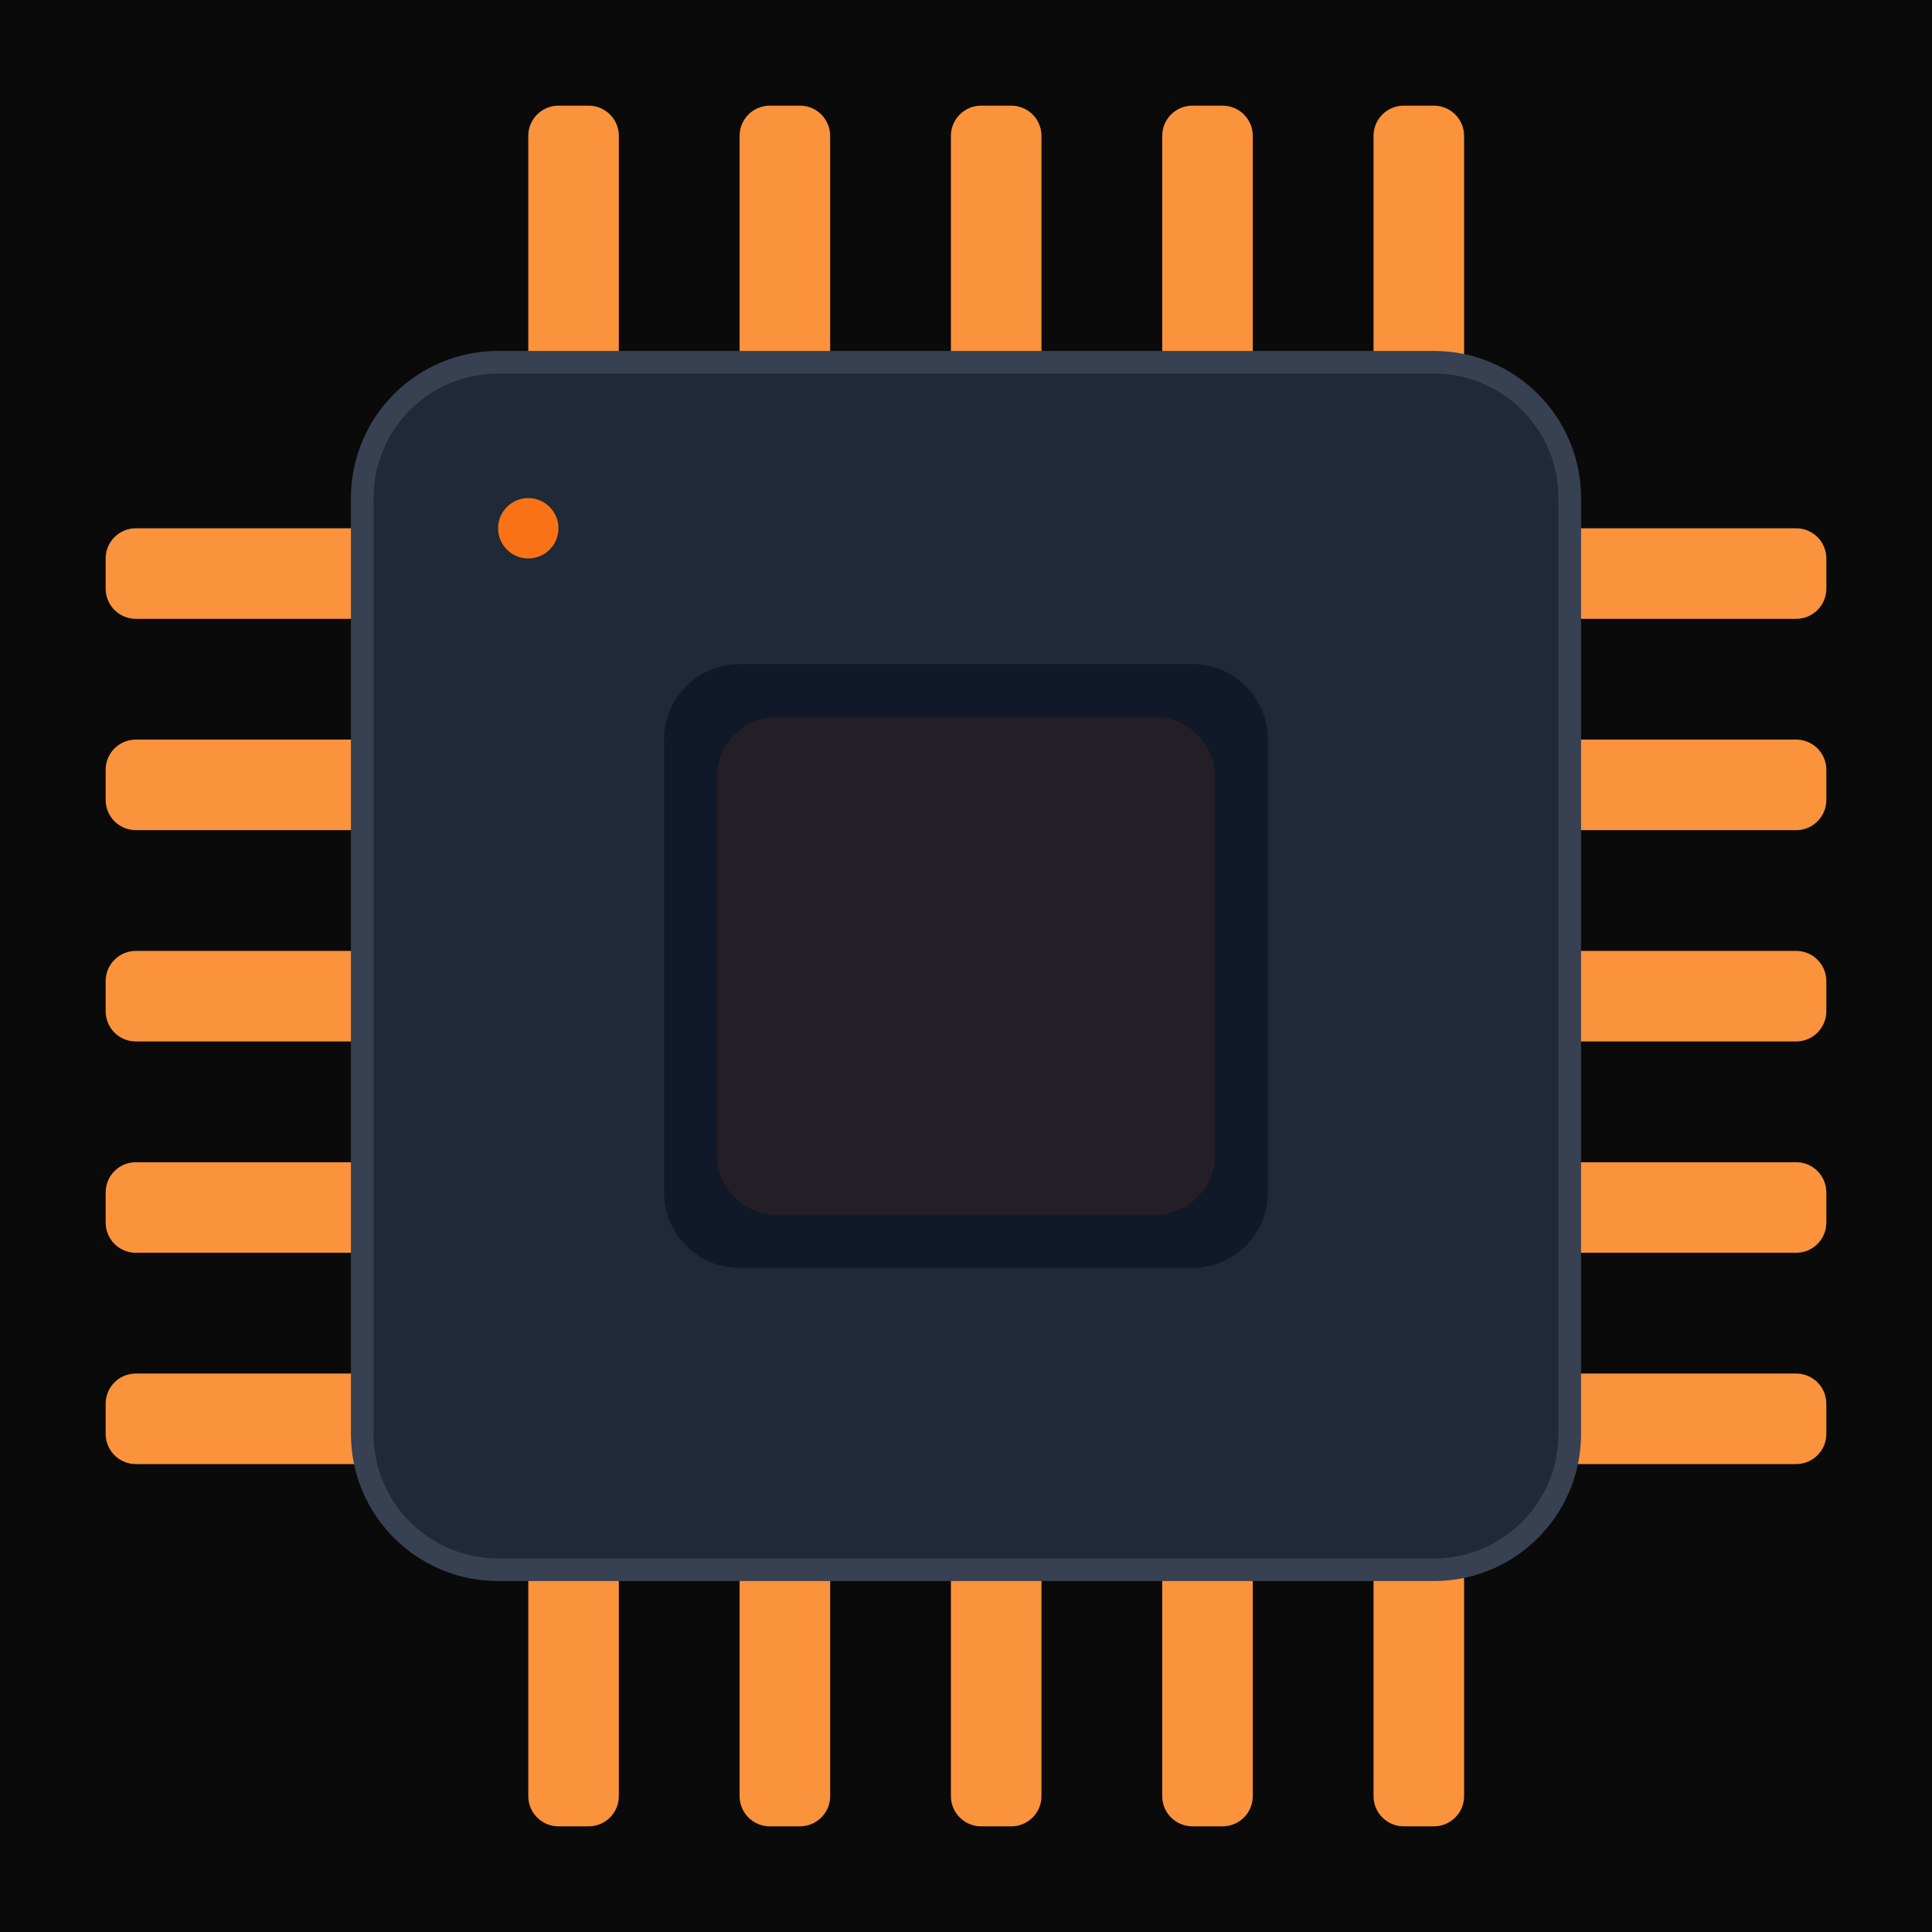
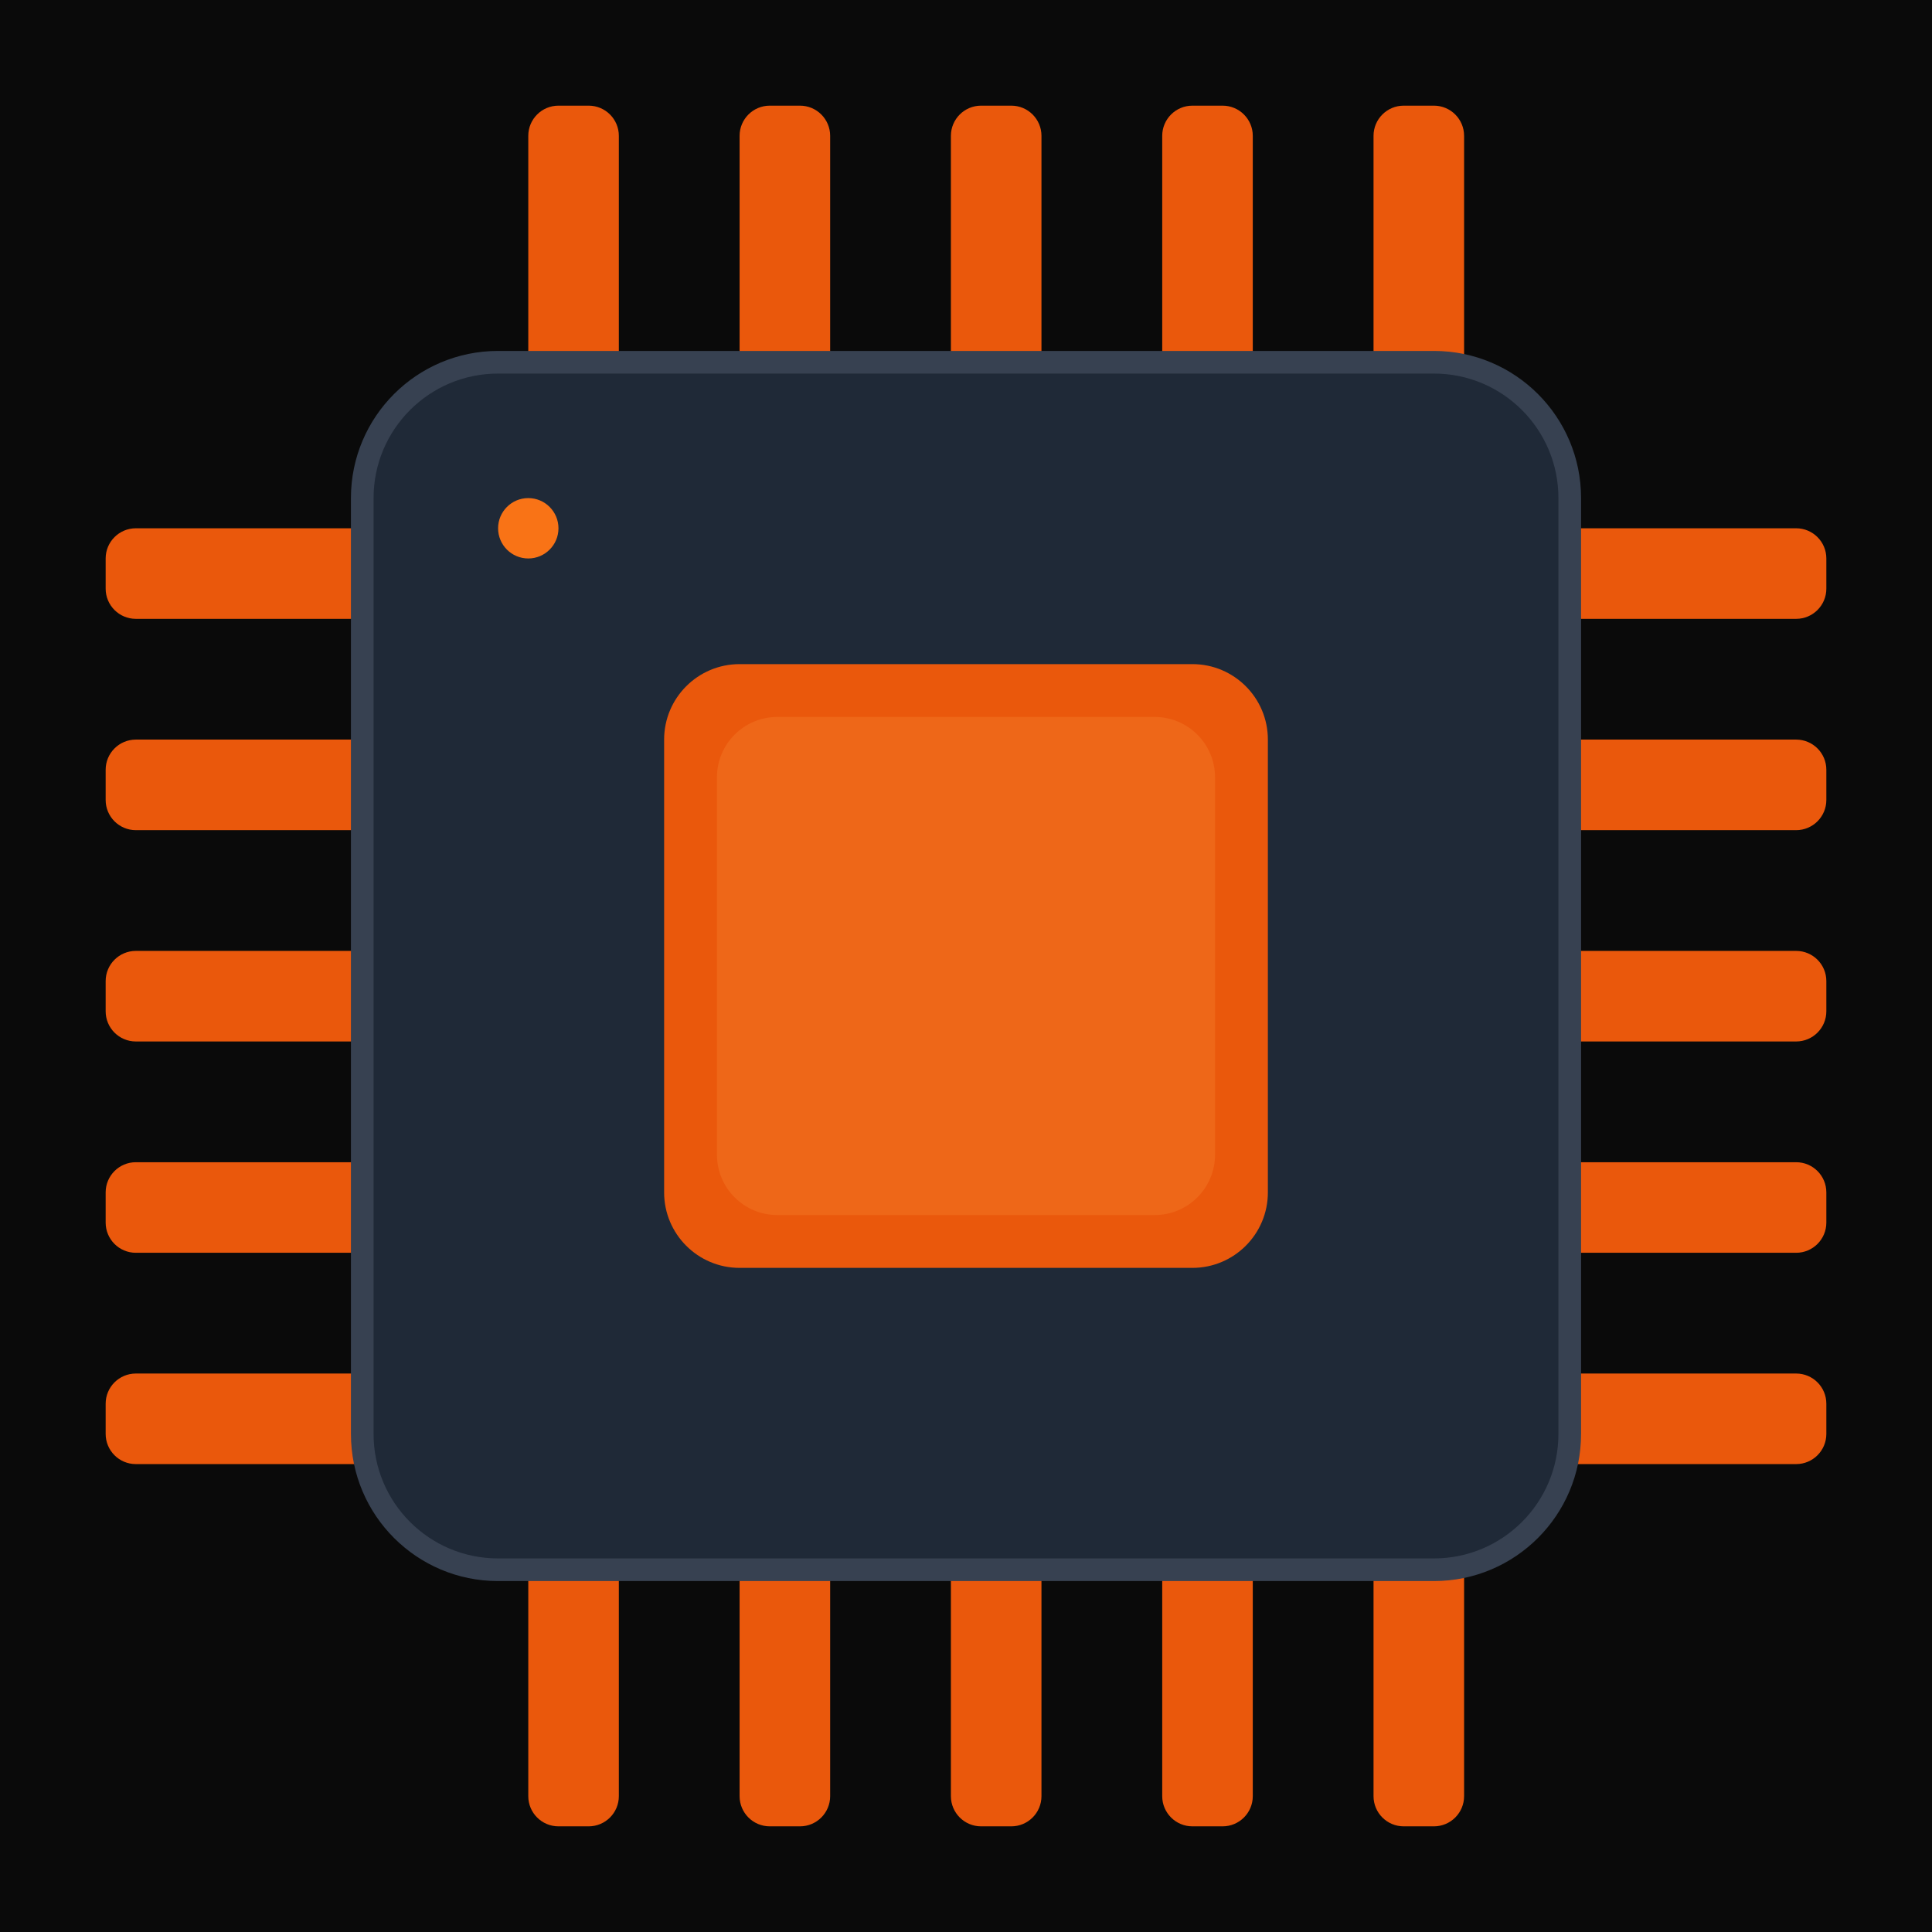
<svg xmlns="http://www.w3.org/2000/svg" viewBox="0 0 512 512">
  <rect width="512" height="512" fill="#0a0a0a" />
-   <g fill="#fb923c">
+   <g fill="#ea580c">
    <rect x="140" y="28" width="24" height="90" rx="8" />
    <rect x="196" y="28" width="24" height="90" rx="8" />
    <rect x="252" y="28" width="24" height="90" rx="8" />
    <rect x="308" y="28" width="24" height="90" rx="8" />
    <rect x="364" y="28" width="24" height="90" rx="8" />
    <rect x="140" y="394" width="24" height="90" rx="8" />
    <rect x="196" y="394" width="24" height="90" rx="8" />
    <rect x="252" y="394" width="24" height="90" rx="8" />
    <rect x="308" y="394" width="24" height="90" rx="8" />
    <rect x="364" y="394" width="24" height="90" rx="8" />
    <rect x="28" y="140" width="90" height="24" rx="8" />
    <rect x="28" y="196" width="90" height="24" rx="8" />
    <rect x="28" y="252" width="90" height="24" rx="8" />
    <rect x="28" y="308" width="90" height="24" rx="8" />
    <rect x="28" y="364" width="90" height="24" rx="8" />
    <rect x="394" y="140" width="90" height="24" rx="8" />
    <rect x="394" y="196" width="90" height="24" rx="8" />
    <rect x="394" y="252" width="90" height="24" rx="8" />
    <rect x="394" y="308" width="90" height="24" rx="8" />
    <rect x="394" y="364" width="90" height="24" rx="8" />
  </g>
  <rect x="96" y="96" width="320" height="320" rx="36" fill="#1f2937" />
  <rect x="96" y="96" width="320" height="320" rx="36" fill="none" stroke="#374151" stroke-width="6" />
-   <rect x="176" y="176" width="160" height="160" rx="20" fill="#111827" />
-   <rect x="190" y="190" width="132" height="132" rx="16" fill="#f97316" opacity="0.08" />
+   <rect x="176" y="176" width="160" height="160" rx="20" fill="#ea580c" />
+   <rect x="190" y="190" width="132" height="132" rx="16" fill="#fb923c" opacity="0.25" />
  <circle cx="140" cy="140" r="8" fill="#f97316" />
</svg>
